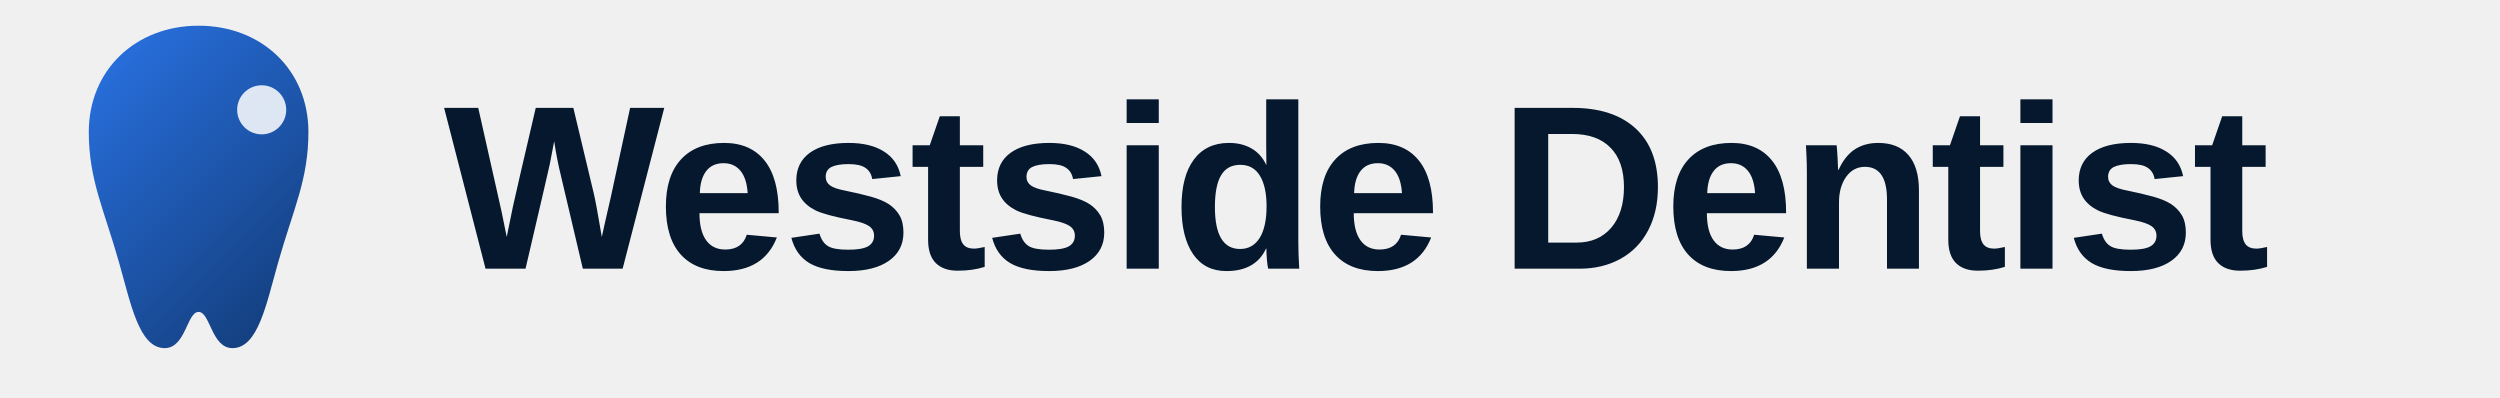
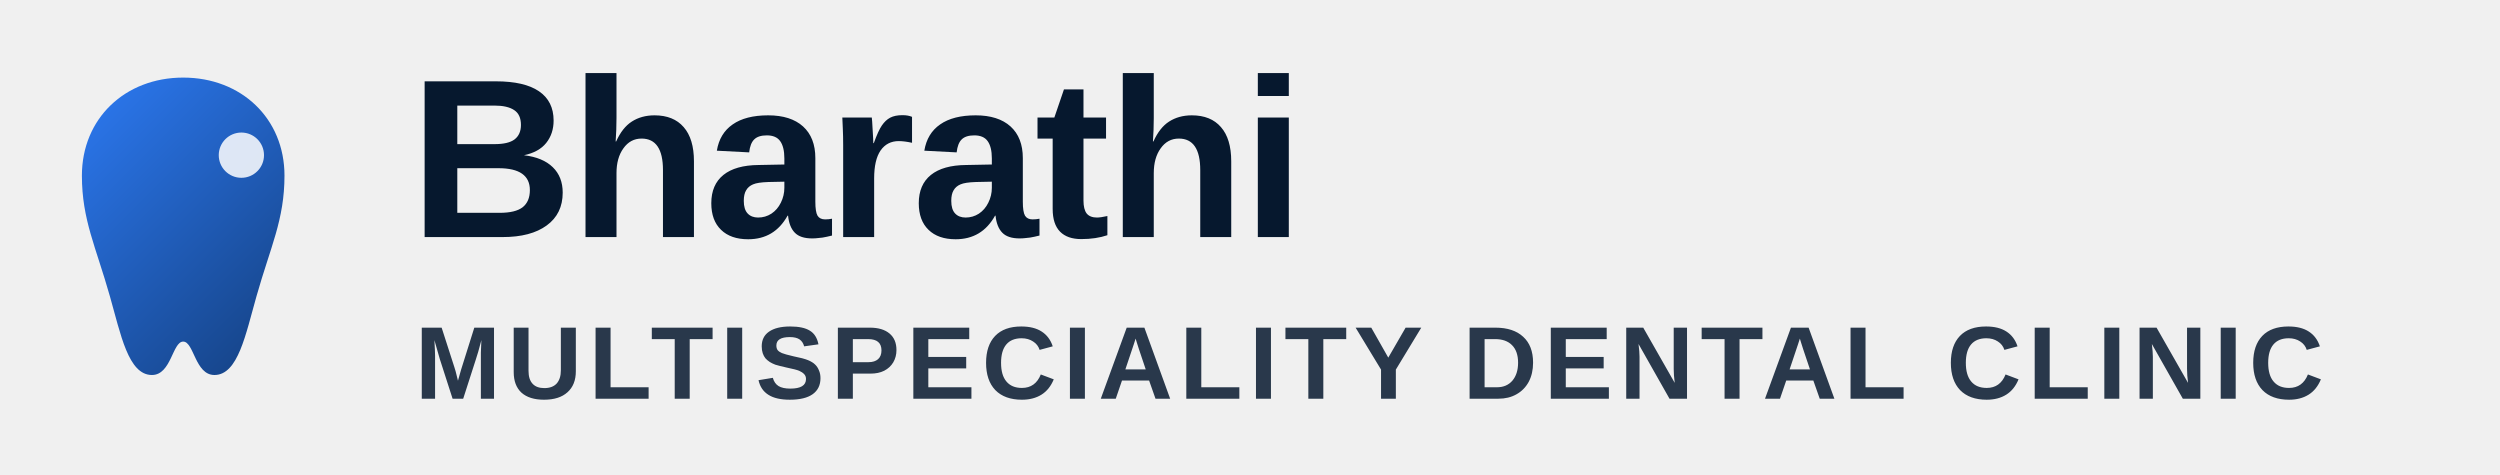
- <svg xmlns="http://www.w3.org/2000/svg" width="214" height="34" viewBox="0 0 214 34" fill="none" role="img" aria-label="Westside Dentist">
+ <svg xmlns="http://www.w3.org/2000/svg" width="232" height="44" viewBox="0 0 232 44" fill="none" role="img" aria-label="Bharathi Multispeciality Dental Clinic">
  <defs>
-     <linearGradient id="lm-g" x1="0" y1="0" x2="34" y2="34" gradientUnits="userSpaceOnUse">
+     <linearGradient id="lm-g" x1="0" y1="5" x2="34" y2="39" gradientUnits="userSpaceOnUse">
      <stop offset="0" stop-color="#2f80ff" />
      <stop offset="1" stop-color="#0b2a55" />
    </linearGradient>
  </defs>
-   <path d="M17 2.2c5.4 0 9.4 3.8 9.4 9.1 0 4.1-1.3 6.6-2.6 11.2-1 3.5-1.7 7.3-3.9 7.3-1.8 0-1.9-3.1-2.9-3.1s-1.1 3.1-2.9 3.1c-2.2 0-2.9-3.8-3.9-7.3C8.9 17.9 7.6 15.4 7.6 11.3 7.6 6 11.6 2.2 17 2.2Z" fill="url(#lm-g)" />
-   <circle cx="22.4" cy="9.4" r="2.1" fill="#ffffff" opacity="0.85" />
-   <text x="38" y="23" font-family="Sora, 'Helvetica Neue', Arial, sans-serif" font-size="20" font-weight="600" letter-spacing="-0.3" fill="#06182e">Westside Dentist</text>
+   <g transform="translate(0 5)">
+     <path d="M17 2.2c5.4 0 9.4 3.8 9.4 9.1 0 4.1-1.3 6.6-2.6 11.2-1 3.5-1.7 7.3-3.9 7.3-1.8 0-1.9-3.1-2.9-3.1s-1.1 3.1-2.9 3.1c-2.2 0-2.9-3.8-3.9-7.3C8.9 17.9 7.6 15.4 7.6 11.3 7.6 6 11.6 2.2 17 2.2Z" fill="url(#lm-g)" />
+     <circle cx="22.4" cy="9.4" r="2.1" fill="#ffffff" opacity="0.85" />
+   </g>
+   <text x="38" y="22" font-family="Sora, 'Helvetica Neue', Arial, sans-serif" font-size="21" font-weight="700" letter-spacing="-0.3" fill="#06182e">Bharathi</text>
+   <text x="38.5" y="37" font-family="Sora, 'Helvetica Neue', Arial, sans-serif" font-size="9.6" font-weight="600" letter-spacing="0.6" fill="#06182e" opacity="0.85">MULTISPECIALITY DENTAL CLINIC</text>
</svg>
